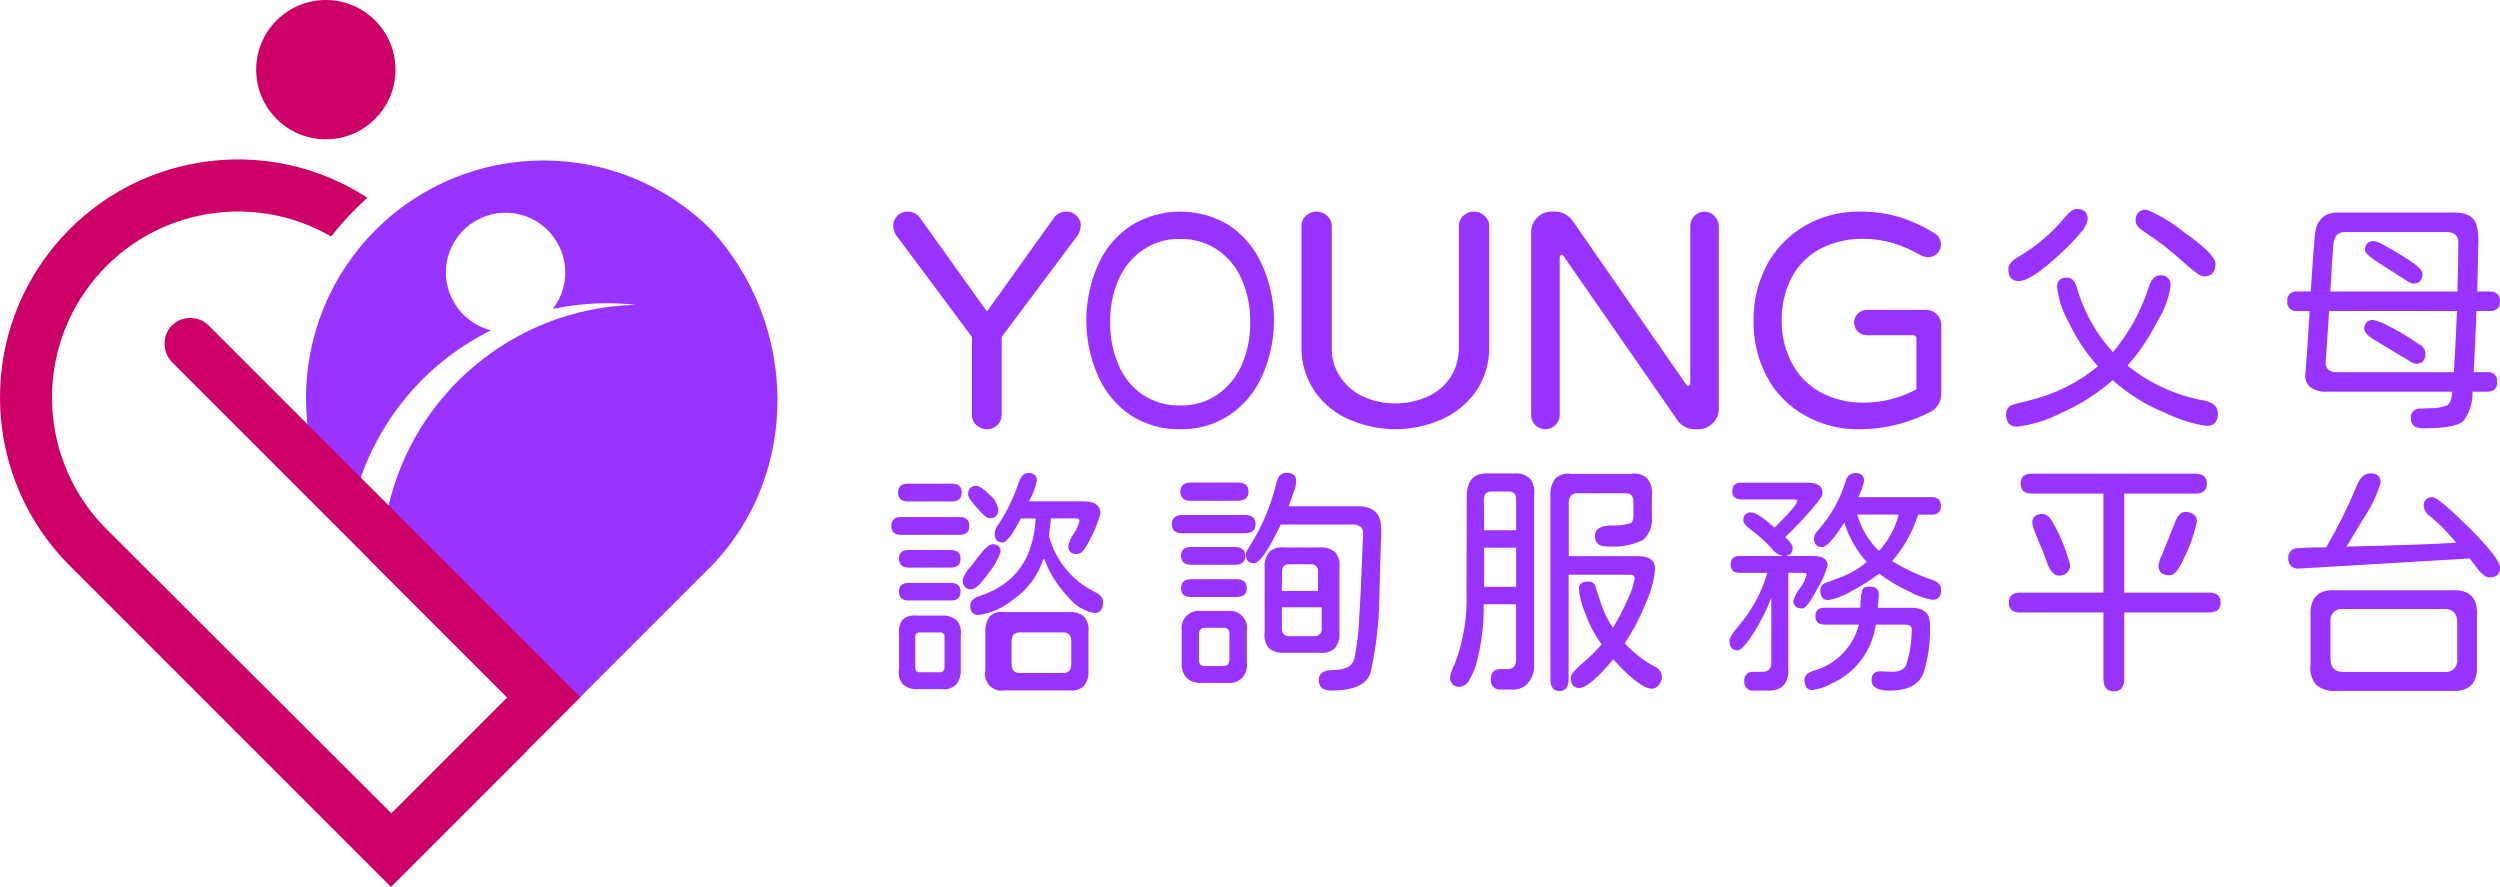
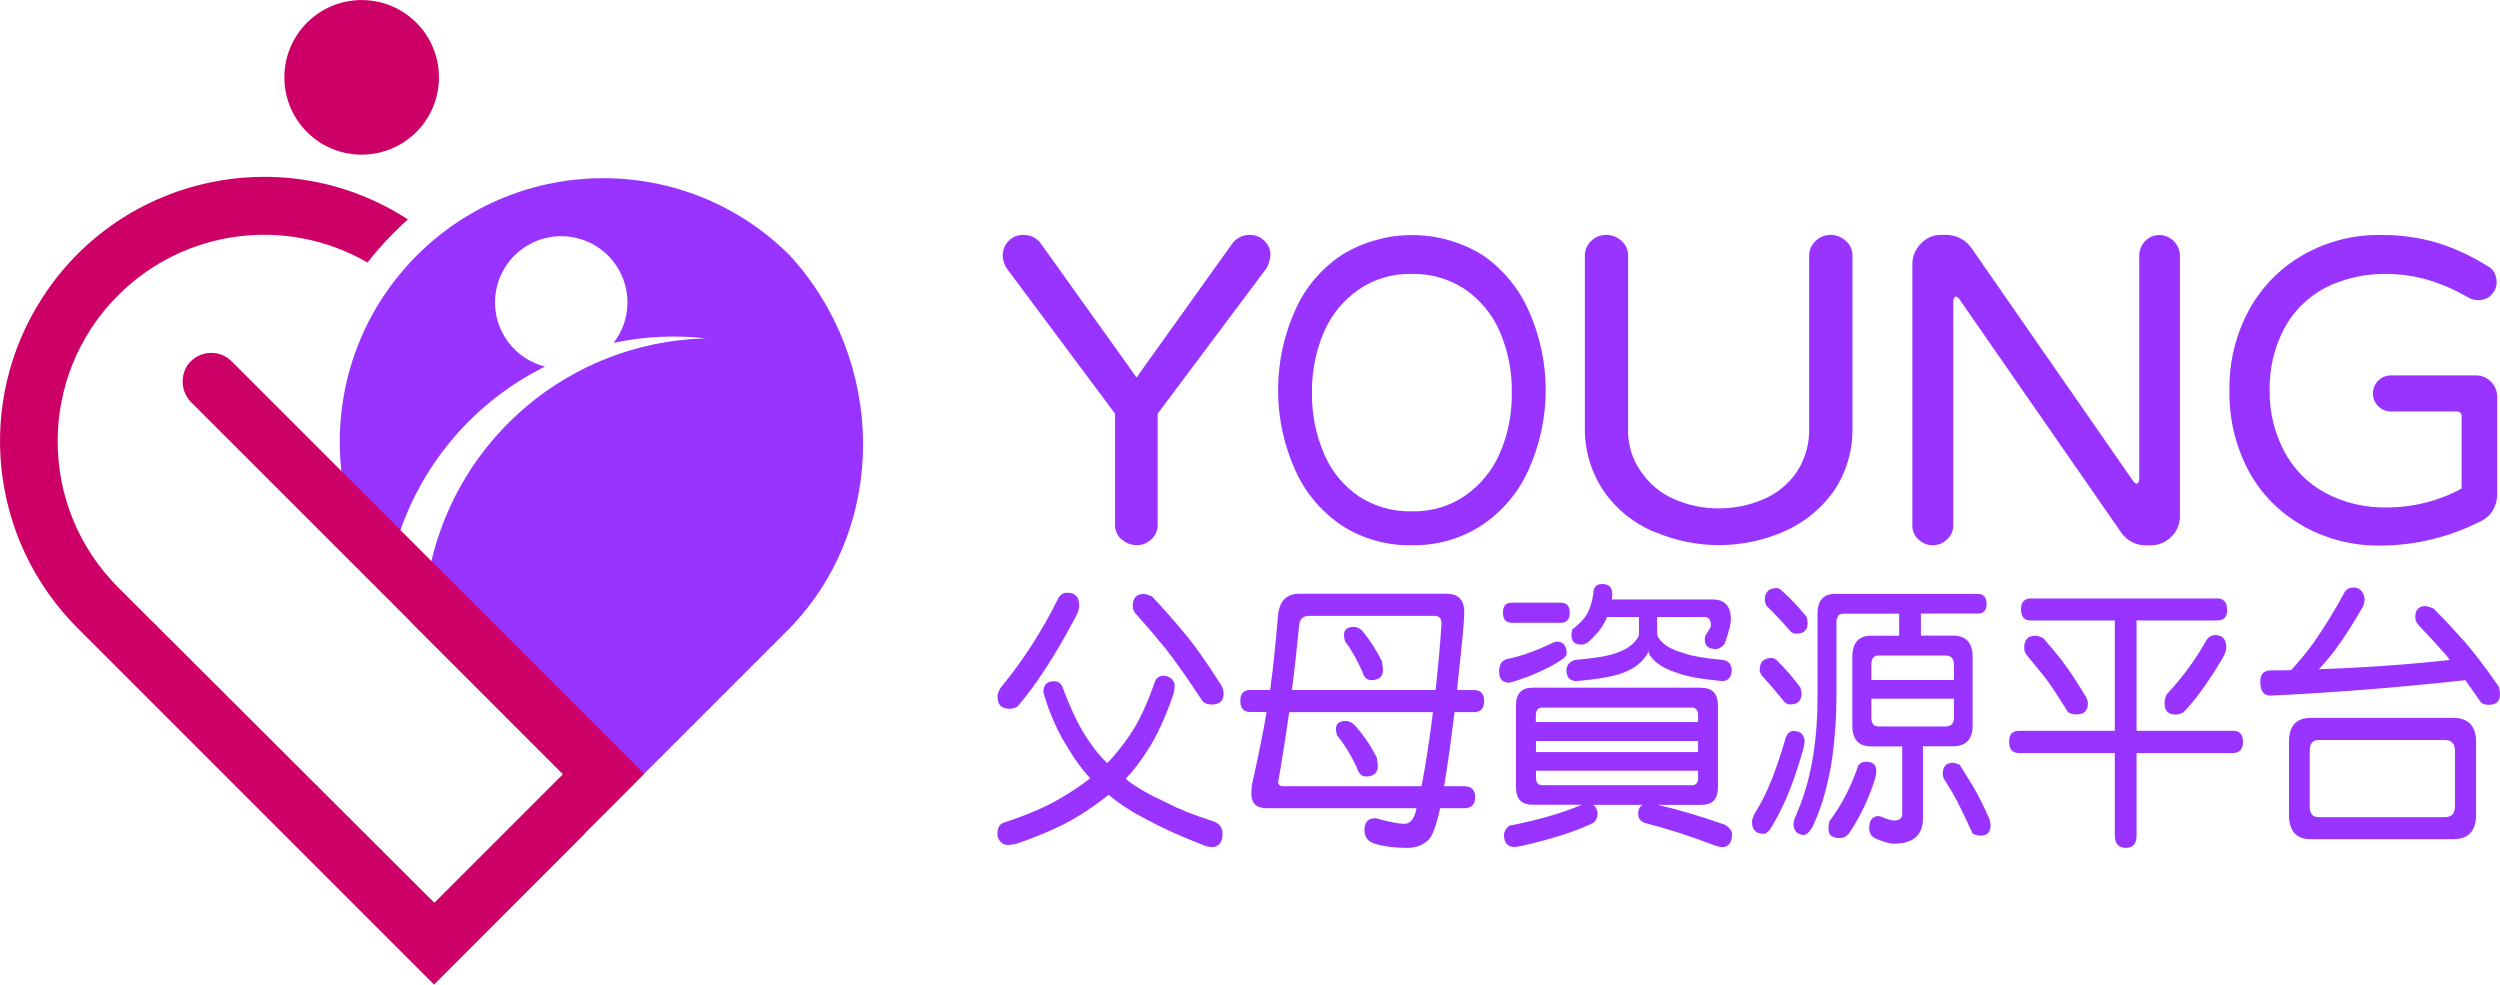
- <svg xmlns="http://www.w3.org/2000/svg" width="216.832" height="76.927" viewBox="0 0 216.832 76.927">
-   <g id="组_243" data-name="组 243" transform="translate(1822 334.001)">
-     <path id="路径_575" data-name="路径 575" d="M77.032,27.988h0A20.6,20.6,0,0,0,47.9,57.122L62.465,71.689,77.032,57.122c7.746-7.99,7.527-20.925,0-29.134m-6.943,6.5A22.6,22.6,0,0,0,48.97,52.128l-2.436-2.436A22.617,22.617,0,0,1,57.91,36.684a5.176,5.176,0,1,1,6.284-3.751,5.113,5.113,0,0,1-.926,1.9,22.6,22.6,0,0,1,7.356-.341,1.944,1.944,0,0,0-.536,0" transform="translate(-1837.326 -342.038)" fill="#93f" />
-     <path id="路径_576" data-name="路径 576" d="M41.09,0A6.041,6.041,0,1,1,35.049,6.04,6.041,6.041,0,0,1,41.09,0" transform="translate(-1834.829 -334)" fill="#c06" />
-     <path id="路径_577" data-name="路径 577" d="M47.139,71.663l3.191-3.215-3.167-3.167L18.1,36.22a2.263,2.263,0,0,0-3.191,0l-.146.146a2.319,2.319,0,0,0,.219,3.094L44,68.472l-2.7,2.7-7.356,7.357L9.236,53.881A16.137,16.137,0,0,1,28.723,28.5a23.945,23.945,0,0,1,1.949-2.217l.268-.268c.292-.292.609-.585.926-.877A20.638,20.638,0,0,0,6.045,57.048L33.912,84.915,45.726,73.1H45.7Z" transform="translate(-1822 -341.988)" fill="#c06" />
-     <path id="路径_578" data-name="路径 578" d="M122.788,70.077q-.846,0-.846-.773t.846-.773h5.075q.846,0,.846.773t-.846.773Zm-.262-3.672q0-.773.866-.773H127.2q.846,0,.846.773t-.846.773h-3.807q-.866,0-.866-.773m5.086,11.08a1.658,1.658,0,0,1,.352,1.331v2.878a1.961,1.961,0,0,1-.4,1.374,1.555,1.555,0,0,1-1.269.387h-2.034a1.791,1.791,0,0,1-1.319-.418,1.642,1.642,0,0,1-.332-1.342V78.816q-.162-1.91,1.652-1.739h2.034a1.823,1.823,0,0,1,1.319.408m.332-5.346q0,.772-.846.773h-3.666q-.826,0-.826-.773,0-.751.826-.752H127.1q.846,0,.846.752m0,2.877q0,.752-.846.751h-3.666q-.826,0-.826-.772,0-.752.826-.752H127.1q.846,0,.846.773m-1.39,3.994a.381.381,0,0,0-.463-.472H124.46a.486.486,0,0,0-.352.1.568.568,0,0,0-.091.376V81.5a.616.616,0,0,0,.091.387.452.452,0,0,0,.352.107h1.632a.489.489,0,0,0,.363-.107.568.568,0,0,0,.1-.387Zm2.337-4.209q-.766,0-.766-.858a2.974,2.974,0,0,1,.685-1.1l.786-1.009q.725-.944,1.128-.945.7,0,.7.666a6.069,6.069,0,0,1-1.088,1.89q-.966,1.353-1.45,1.352m-.222-7.987a.564.564,0,0,1-.06-.236.67.67,0,0,1,.765-.751q.3,0,1.108.794a1.987,1.987,0,0,1,.745,1.224q0,.795-.745.795-.343,0-1.047-.837a5.919,5.919,0,0,1-.766-.988m11.642,9.1q0,.945-.765.945a3.628,3.628,0,0,1-2.2-1.331,9.44,9.44,0,0,1-2.135-3.35h-.08a6.778,6.778,0,0,1-2.6,3.5,6.13,6.13,0,0,1-3,1.353q-.745,0-.745-.816,0-.58.826-.837,4.572-1.482,4.854-6.721h-1.289q-1.068,2.083-1.571,2.083-.706,0-.7-.816a1.44,1.44,0,0,1,.3-.709,15.514,15.514,0,0,0,1.752-3.564,1.94,1.94,0,0,1,.373-.72.655.655,0,0,1,.493-.225q.745,0,.745.666a5.885,5.885,0,0,1-.685,1.8h4.733q1.47,0,1.471,1.052a11.178,11.178,0,0,1-.987,2.405q-.544,1.116-1.048,1.116-.765,0-.765-.709a3.011,3.011,0,0,1,.484-1.073,3.339,3.339,0,0,0,.5-1.1c0-.143-.088-.215-.262-.215H135.78l-.161,1.525a7.534,7.534,0,0,0,3.927,4.831q.765.344.765.9m-1.632,1.277a1.769,1.769,0,0,1,.363,1.342v3.307a1.962,1.962,0,0,1-.393,1.353,1.5,1.5,0,0,1-1.239.386h-5.66a1.435,1.435,0,0,1-1.651-1.739V78.537a2.041,2.041,0,0,1,.392-1.4,1.476,1.476,0,0,1,1.259-.365h5.66a1.693,1.693,0,0,1,1.269.418m-1.128,2.135q0-.788-.681-.788h-3.813q-.682,0-.682.788v1.941q0,.787.682.788h3.813q.682,0,.681-.788Z" transform="translate(-1866.636 -357.686)" fill="#93f" />
-     <path id="路径_579" data-name="路径 579" d="M161.227,69.933q-.9,0-.9-.792t.9-.792h5.42q.94,0,.941.792t-.941.792Zm-.163-3.608q0-.792.92-.792h4.05q.94,0,.941.792t-.941.792h-4.05q-.92,0-.92-.792m5.624,5.569q0,.772-.9.772H162q-.88,0-.88-.793,0-.75.88-.751h3.783q.9,0,.9.772m.143,2.816q0,.751-.9.751H162q-.88,0-.88-.751,0-.792.88-.792h3.927q.9,0,.9.792m0,3.651V81.2a1.5,1.5,0,0,1-1.677,1.711h-2.291a1.694,1.694,0,0,1-1.247-.428,1.676,1.676,0,0,1-.43-1.241V78.361a1.488,1.488,0,0,1,1.677-1.69h2.291a1.488,1.488,0,0,1,1.677,1.69m-1.513.271a.438.438,0,0,0-.491-.5h-1.636a.471.471,0,0,0-.512.5v2.295a.456.456,0,0,0,.512.521h1.636c.3,0,.463-.174.491-.521Zm13.172-9.137q0,.585-.042,1.752-.041.793-.041,1.21-.04,1.919-.081,2.962a32.482,32.482,0,0,1-.757,6.591q-.491,1.565-3.416,1.565-1.084,0-1.084-.9,0-.877,1.207-.877a2.937,2.937,0,0,0,1.257-.229,1.131,1.131,0,0,0,.624-.772,21.091,21.091,0,0,0,.419-3.515q.173-2.639.337-7.311a.684.684,0,0,0-.214-.595,1,1,0,0,0-.665-.2h-6.258q-1.6,3.359-2.332,3.358-.7,0-.7-.772a.617.617,0,0,1,.082-.281c.055-.1.123-.219.2-.344a18.015,18.015,0,0,0,2.393-5.674q.2-.771.859-.772.84,0,.839.751a2.612,2.612,0,0,1-.226.918l-.429,1.231h5.993q2.025,0,2.025,1.9m-4.029,10.43a1.622,1.622,0,0,1-1.289.375h-3.109a1.8,1.8,0,0,1-1.309-.406,1.668,1.668,0,0,1-.368-1.3V72.874a1.85,1.85,0,0,1,.41-1.335,1.59,1.59,0,0,1,1.267-.375h3.109a1.831,1.831,0,0,1,1.329.406,1.671,1.671,0,0,1,.369,1.3V78.59a1.852,1.852,0,0,1-.41,1.335m-4.581-4.985H173V73.271a.566.566,0,0,0-.573-.647h-1.978q-.553,0-.572.647Zm3.456,3.254V76.357h-3.456v1.836a.6.6,0,0,0,.633.668H172.7q.592,0,.634-.668" transform="translate(-1880.686 -357.682)" fill="#93f" />
-     <path id="路径_580" data-name="路径 580" d="M201.922,82.62q0-.886.844-.886h.642a.652.652,0,0,0,.5-.195.867.867,0,0,0,.2-.562V76.112H201.3a18.6,18.6,0,0,1-.663,5.254,5.371,5.371,0,0,1-.663,1.438.948.948,0,0,1-.744.465.756.756,0,0,1-.844-.865,3.575,3.575,0,0,1,.4-1.1,15.861,15.861,0,0,0,1.025-6.227l.02-8.3q0-2.011,1.709-2.011h2.431a1.777,1.777,0,0,1,1.336.432,1.838,1.838,0,0,1,.371,1.384V81.258a2.364,2.364,0,0,1-.6,1.773,1.8,1.8,0,0,1-1.447.476h-.844a.774.774,0,0,1-.864-.887m2.19-15.677a.6.6,0,0,0-.161-.444.6.6,0,0,0-.443-.162h-1.567q-.623,0-.623.735l.02,2.616h2.774Zm0,4.26h-2.774V74.6h2.774Zm2.975,11.4V66.727a2.254,2.254,0,0,1,.422-1.514,1.589,1.589,0,0,1,1.367-.411H214.1a1.6,1.6,0,0,1,1.377.389,1.947,1.947,0,0,1,.412,1.47v1.947a2.272,2.272,0,0,1-.763,1.924,5.952,5.952,0,0,1-3.176.562q-1.006,0-1-.908t1.467-.908a4.626,4.626,0,0,0,1.608-.195q.261-.087.261-.67v-1.19q0-.734-.624-.735h-4.281a.652.652,0,0,0-.5.195.865.865,0,0,0-.2.562v4.693H214.7q1.467,0,1.467,1.125a8.983,8.983,0,0,1-.8,2.941,19.79,19.79,0,0,1-1.83,3.5,10.071,10.071,0,0,0,2.673,2.055.962.962,0,0,1,.543.886,1.019,1.019,0,0,1-.322.735.755.755,0,0,1-.522.26q-1.065,0-3.376-2.552-2.07,2.486-2.934,2.486-.744,0-.744-.93,0-.368,1.106-1.3a13.279,13.279,0,0,0,1.568-1.557,10.321,10.321,0,0,1-1.427-2.7,7.162,7.162,0,0,1-.543-2.1q0-.649.8-.649a.643.643,0,0,1,.583.281l.563,1.729a8.648,8.648,0,0,0,1,2.011,21.36,21.36,0,0,0,1.266-2.422,6.734,6.734,0,0,0,.623-1.859c0-.216-.128-.325-.382-.325h-5.346V82.6q0,1.037-.8,1.038-.784,0-.784-1.038" transform="translate(-1894.616 -357.705)" fill="#93f" />
-     <path id="路径_581" data-name="路径 581" d="M237.891,82.766a.724.724,0,0,1,.824-.814h.8q.682,0,.723-.752V75.522a16.323,16.323,0,0,1-1.567,3.11q-.943,1.462-1.345,1.461-.723,0-.722-.856,0-.313.823-1.294a12.442,12.442,0,0,0,2.469-4.572H237.49q-.783,0-.783-.73t.783-.73h6.384q1.245,0,1.244.814a7.666,7.666,0,0,1-.9,2.046q-.9,1.691-1.285,1.691-.784,0-.783-.689a3.711,3.711,0,0,1,.583-1.085,2.947,2.947,0,0,0,.562-1.148c0-.111-.067-.167-.2-.167h-1.385v8.142q.16,2.192-1.968,2.066h-1.023a.724.724,0,0,1-.824-.814m2.449-11.44A14.031,14.031,0,0,0,239.3,70.3q-.542-.458-.884-.71-.6-.438-.6-.772a.606.606,0,0,1,.682-.688q.522,0,2.027,1.315,1.968-1.941,1.968-2.338,0-.1-.321-.1h-4.518q-.8,0-.8-.73t.8-.73h5.7q1.327,0,1.326.9a.654.654,0,0,1-.111.345c-.073.119-.191.281-.351.491a32.008,32.008,0,0,1-2.771,2.985q.642.6.643.939,0,.71-.783.71a1.523,1.523,0,0,1-.964-.585M248.933,82.7q0-.793.743-.793l.964.042q1,.02,1.285-.564a8.933,8.933,0,0,0,.462-2.443l.041-.585q.04-.5-.562-.5h-2.57a6.531,6.531,0,0,1-3.794,5.094,4.633,4.633,0,0,1-1.686.584q-.7,0-.7-.918,0-.5.763-.751a5.577,5.577,0,0,0,3.955-4.009h-2.972q-.8,0-.8-.73t.8-.731h3.092l.019-.313a4.067,4.067,0,0,1,.182-1.294c.081-.153.287-.229.622-.229q.783,0,.783.688l-.081,1.085V76.4h2.911q1.606,0,1.606,1.419a12.727,12.727,0,0,1-.541,4.2q-.583,1.565-2.931,1.565-1.587,0-1.587-.877M244.5,74.916a.64.64,0,0,1,.261-.585q.141-.083,1.285-.5a7.91,7.91,0,0,0,2.47-1.4,9.2,9.2,0,0,1-1.948-3.424q-1.346,2.13-1.927,2.129-.7,0-.7-.772a1.059,1.059,0,0,1,.361-.689A11.721,11.721,0,0,0,246.7,65.4a.839.839,0,0,1,.823-.688q.764,0,.763.688a5.789,5.789,0,0,1-.5,1.4h6.344q.823,0,.823.772,0,.752-.823.752h-1.164a11.156,11.156,0,0,1-2.249,4.029A17.316,17.316,0,0,0,254.254,74q.722.25.723.835,0,.876-.783.876a6.606,6.606,0,0,1-2.049-.751,13.243,13.243,0,0,1-2.549-1.524,17.98,17.98,0,0,1-2.529,1.587,5.227,5.227,0,0,1-1.887.709q-.684,0-.683-.814m6.786-6.6h-3.594a7.082,7.082,0,0,0,1.887,3.152,7.335,7.335,0,0,0,1.707-3.152" transform="translate(-1908.607 -357.686)" fill="#93f" />
-     <path id="路径_582" data-name="路径 582" d="M293.2,75.978q0,.863-1.007.863h-7.356v5.732a1.325,1.325,0,0,1-.216.841.836.836,0,0,1-.688.266q-.9,0-.9-1.107V76.842h-7.213a1.1,1.1,0,0,1-.749-.21.828.828,0,0,1-.237-.653q0-.862.986-.863h7.213V66.528H276.8q-.945,0-.945-.863t.945-.863H291q1.008,0,1.007.863T291,66.528h-6.164v8.587h7.356q1.008,0,1.007.863M278.137,72.5q-.329-.93-.884-2.235a7.674,7.674,0,0,1-.288-.741,1.8,1.8,0,0,1-.1-.52.635.635,0,0,1,.235-.509.879.879,0,0,1,.585-.2.838.838,0,0,1,.576.221,2.322,2.322,0,0,1,.472.664,15.117,15.117,0,0,1,1.418,3.563.814.814,0,0,1-.3.664,1.032,1.032,0,0,1-.668.243q-.636,0-1.047-1.151m12.739-4.161a.736.736,0,0,1,.267.6,12.755,12.755,0,0,1-1.172,3.3q-.615,1.372-1.172,1.372a1.152,1.152,0,0,1-.749-.2.793.793,0,0,1-.236-.642,2.39,2.39,0,0,1,.307-.929l1.213-3.032q.308-.686.8-.686a1.128,1.128,0,0,1,.741.221" transform="translate(-1922.598 -357.72)" fill="#93f" />
-     <path id="路径_583" data-name="路径 583" d="M329.177,72.653l-.387-.513-14.8.877a.89.89,0,0,1-.7-.214.961.961,0,0,1-.234-.706.788.788,0,0,1,.652-.835l1.081-.064,1.55-.022a43.261,43.261,0,0,0,2.65-5.327,2.23,2.23,0,0,1,.52-.824.988.988,0,0,1,.683-.268q.877,0,.877.813a11.622,11.622,0,0,1-1.57,3.231l-1.386,2.311q7.094-.171,9.113-.321l.387-.022a16.56,16.56,0,0,0-2.161-2.225,1.261,1.261,0,0,1-.653-.941.808.808,0,0,1,.184-.578.786.786,0,0,1,.592-.193q.509,0,3.2,2.675,2.65,2.653,2.651,3.423,0,.856-.918.856-.53,0-1.325-1.134m-13.732,10.42a2.218,2.218,0,0,1-.458-1.755V77.189q-.144-2.439,2.2-2.289H327.2q2.385-.149,2.221,2.289v4.129q.144,2.439-2.221,2.311H317.189a2.348,2.348,0,0,1-1.743-.557m12.264-2.2V77.7q0-1.176-1.081-1.177h-8.808a.988.988,0,0,0-1.1,1.134v3.167q0,1.154,1.061,1.155h8.808a.987.987,0,0,0,1.121-1.113" transform="translate(-1936.588 -357.704)" fill="#93f" />
-     <path id="路径_584" data-name="路径 584" d="M274.447,46.418a.919.919,0,0,1,.323-.73,4.486,4.486,0,0,1,1.13-.344l.565-.15a14.753,14.753,0,0,0,5.955-2.964,15.267,15.267,0,0,1-2.5-3.737,8.247,8.247,0,0,1-1.049-3.136q0-.816.888-.816.566,0,.828.859a14.007,14.007,0,0,0,3.129,5.605,16.584,16.584,0,0,0,3.129-5.692q.323-.966.949-.966a.809.809,0,0,1,.928.9,8.058,8.058,0,0,1-1.15,3.092,18.372,18.372,0,0,1-2.585,3.844,14.8,14.8,0,0,0,6.662,3.028q1.172.237,1.172,1.1,0,1.095-.969,1.1a12.37,12.37,0,0,1-3.553-1.117,15.546,15.546,0,0,1-4.6-2.857,17.146,17.146,0,0,1-4.5,2.857A11.068,11.068,0,0,1,275.4,47.47q-.949,0-.949-1.052m.2-12.629q0-.558.908-1.074a15.037,15.037,0,0,0,4.036-3.458q.566-.666.97-.666.968,0,.969.881a2.221,2.221,0,0,1-.6,1.16,18.486,18.486,0,0,1-1.847,1.911q-2.483,2.3-3.532,2.3-.909,0-.908-1.052m15.523-.3q-1.232-1.1-1.978-1.676-.808-.622-1.716-1.224-.787-.494-.787-.967a.855.855,0,0,1,.969-.966,12.958,12.958,0,0,1,3.209,1.933q2.745,1.932,2.746,2.749,0,1.1-1.009,1.1-.363,0-1.433-.945" transform="translate(-1922.458 -344.466)" fill="#93f" />
-     <path id="路径_585" data-name="路径 585" d="M329.334,37.614q-.1,2.685-.242,5.3h1.171a.763.763,0,0,1,.868.859q0,.838-.868.837h-1.272a4,4,0,0,1-.787,2.535q-.668.645-3.493.645-1.07,0-1.07-.86a.77.77,0,0,1,.828-.859l.807-.022a3.838,3.838,0,0,0,1.514-.257q.383-.236.444-1.182h-10.9A2.138,2.138,0,0,1,314.9,44.2a1.351,1.351,0,0,1-.4-1.235q.1-.988.364-5.348H313.79a.763.763,0,0,1-.867-.859.754.754,0,0,1,.867-.837h1.172l.08-1.267q.162-2.384.263-3.544.182-2.041,2.019-2.04h10.012a2.857,2.857,0,0,1,1.343.257,1.372,1.372,0,0,1,.656.816,4.992,4.992,0,0,1,.162,1.568l-.1,4.21h1.07q.908,0,.908.859,0,.838-.908.837Zm-1.7,0H316.556l-.3,4.424a.794.794,0,0,0,.222.656,1,1,0,0,0,.706.225h10.194q.2-3.5.262-5.3m-10.921-2.727-.06,1.031h11.021q.081-2.791.08-4.21,0-.944-.988-.945h-8.862a.885.885,0,0,0-.706.279,1.41,1.41,0,0,0-.282.837q-.122,1.268-.2,3.007m2.887,4.3a.7.7,0,0,1,.787-.795,4.534,4.534,0,0,1,1.241.483,18.82,18.82,0,0,1,2.109,1.213l.586.387a1.011,1.011,0,0,1,.585.816q0,.9-.848.9a1.782,1.782,0,0,1-.666-.322l-1.09-.644q-1.535-.923-1.938-1.181-.768-.494-.767-.859m5.047-4.833q0,.881-.828.881a1.589,1.589,0,0,1-.626-.3l-2.443-1.568q-1.09-.709-1.09-1.031a.8.8,0,0,1,.2-.6.845.845,0,0,1,.605-.193,3.241,3.241,0,0,1,.889.387q.726.387,1.655.966,1.635,1.01,1.635,1.461" transform="translate(-1936.542 -344.64)" fill="#93f" />
-     <path id="路径_586" data-name="路径 586" d="M129.414,47.466a1.135,1.135,0,0,1-.387-.865v-6.78l-6.616-8.88a1.653,1.653,0,0,1-.221-.744,1.222,1.222,0,0,1,.359-.878,1.184,1.184,0,0,1,.886-.372,1.3,1.3,0,0,1,1.135.612l5.758,8.056,5.758-8.056a1.3,1.3,0,0,1,1.135-.612,1.221,1.221,0,0,1,.872.359,1.127,1.127,0,0,1,.373.838,2,2,0,0,1-.221.8l-6.644,8.88V46.6a1.156,1.156,0,0,1-.374.865,1.253,1.253,0,0,1-.9.359,1.3,1.3,0,0,1-.914-.359" transform="translate(-1866.726 -344.596)" fill="#93f" />
-     <path id="路径_587" data-name="路径 587" d="M152.479,46.62a8.031,8.031,0,0,1-2.81-3.344,11.921,11.921,0,0,1-.011-9.766,7.819,7.819,0,0,1,2.845-3.356,8.149,8.149,0,0,1,8.532,0,8.024,8.024,0,0,1,2.809,3.356,11.829,11.829,0,0,1,.011,9.727A7.975,7.975,0,0,1,161,46.62a7.551,7.551,0,0,1-4.242,1.206,7.65,7.65,0,0,1-4.277-1.206m7.513-1.809a6.018,6.018,0,0,0,2.1-2.553,8.911,8.911,0,0,0,.739-3.718,9.054,9.054,0,0,0-.727-3.7,5.991,5.991,0,0,0-2.134-2.593,5.635,5.635,0,0,0-3.212-.926,5.433,5.433,0,0,0-3.236.952,6.02,6.02,0,0,0-2.1,2.554,8.914,8.914,0,0,0-.738,3.718,9.056,9.056,0,0,0,.727,3.7,5.906,5.906,0,0,0,2.122,2.606,5.676,5.676,0,0,0,3.224.913,5.426,5.426,0,0,0,3.236-.952" transform="translate(-1876.4 -344.596)" fill="#93f" />
-     <path id="路径_588" data-name="路径 588" d="M182.315,47.033a6.99,6.99,0,0,1-3.108-2.482,6.7,6.7,0,0,1-1.159-3.934V30.188a1.173,1.173,0,0,1,.382-.871,1.271,1.271,0,0,1,.918-.37,1.323,1.323,0,0,1,.933.37,1.154,1.154,0,0,1,.4.871V40.7a4.318,4.318,0,0,0,.791,2.666,4.666,4.666,0,0,0,1.992,1.65,6.541,6.541,0,0,0,2.727.567,6.711,6.711,0,0,0,2.713-.554,4.587,4.587,0,0,0,2.063-1.7A4.686,4.686,0,0,0,191.7,40.7V30.188a1.171,1.171,0,0,1,.382-.871,1.27,1.27,0,0,1,.918-.37,1.32,1.32,0,0,1,.933.37,1.153,1.153,0,0,1,.4.871V40.617a6.682,6.682,0,0,1-1.187,3.986,7.326,7.326,0,0,1-3.009,2.4,9.88,9.88,0,0,1-7.814.026" transform="translate(-1887.172 -344.596)" fill="#93f" />
-     <path id="路径_589" data-name="路径 589" d="M209.837,47.466a1.177,1.177,0,0,1-.359-.865V30.728a1.731,1.731,0,0,1,.519-1.25,1.675,1.675,0,0,1,1.239-.532h.346a1.875,1.875,0,0,1,1.492.8l9.83,14.171q.133.16.213.16.053,0,.107-.08a.328.328,0,0,0,.054-.186V30.2a1.223,1.223,0,0,1,.36-.878,1.16,1.16,0,0,1,.865-.372,1.272,1.272,0,0,1,1.252,1.25V46.07a1.668,1.668,0,0,1-.533,1.236,1.739,1.739,0,0,1-1.253.519h-.32a1.747,1.747,0,0,1-.813-.2,1.8,1.8,0,0,1-.626-.518l-9.883-14.251c-.089-.107-.16-.16-.213-.16q-.054,0-.106.08a.323.323,0,0,0-.053.186V46.6a1.155,1.155,0,0,1-.373.865,1.229,1.229,0,0,1-.879.359,1.182,1.182,0,0,1-.865-.359" transform="translate(-1898.677 -344.596)" fill="#93f" />
-     <path id="路径_590" data-name="路径 590" d="M244.343,46.62a8.325,8.325,0,0,1-3.281-3.343,10.054,10.054,0,0,1-1.156-4.864,9.892,9.892,0,0,1,1.208-4.929,8.633,8.633,0,0,1,3.308-3.343,9.242,9.242,0,0,1,4.648-1.193,11.813,11.813,0,0,1,3.478.472,13.12,13.12,0,0,1,3.06,1.416.865.865,0,0,1,.394.38,1.17,1.17,0,0,1,.157.59,1.1,1.1,0,0,1-1.129,1.1,1.46,1.46,0,0,1-.552-.131,11.52,11.52,0,0,0-2.493-1.1,9.283,9.283,0,0,0-2.652-.367,7.946,7.946,0,0,0-3.6.839,5.989,5.989,0,0,0-2.507,2.491,7.811,7.811,0,0,0-.879,3.775,7.625,7.625,0,0,0,.867,3.645,6.108,6.108,0,0,0,2.493,2.556,7.6,7.6,0,0,0,3.755.9,9.524,9.524,0,0,0,4.568-1.154V39.986a.278.278,0,0,0-.315-.314h-3.99a1.1,1.1,0,0,1,0-2.2H254.9a1.3,1.3,0,0,1,1.288,1.285v5.952a1.864,1.864,0,0,1-.262.983,1.733,1.733,0,0,1-.762.668,13.529,13.529,0,0,1-6.012,1.469,9.38,9.38,0,0,1-4.8-1.206" transform="translate(-1909.815 -344.596)" fill="#93f" />
-   </g>
+ <svg xmlns="http://www.w3.org/2000/svg" id="a" data-name="Layer 1" width="68.91mm" height="27.14mm" viewBox="0 0 195.35 76.93">
+   <defs>
+     <style>
+       .j {
+         fill: #93f;
+       }
+ 
+       .j, .k {
+         stroke-width: 0px;
+       }
+ 
+       .k {
+         fill: #c06;
+       }
+     </style>
+   </defs>
+   <path id="b" data-name=" 路径 575" class="j" d="m61.71,19.95h0c-8.05-8.04-21.09-8.04-29.13,0-8.04,8.04-8.04,21.09,0,29.13l14.56,14.57,14.57-14.57c7.75-7.99,7.53-20.92,0-29.13m-6.94,6.5c-10.22.42-18.88,7.66-21.12,17.64l-2.44-2.44c1.92-5.67,6.01-10.35,11.38-13.01-2.77-.7-4.45-3.51-3.75-6.28s3.51-4.45,6.28-3.75,4.45,3.51,3.75,6.28h0c-.17.69-.49,1.34-.93,1.9,2.42-.52,4.9-.63,7.36-.34-.18-.02-.36-.02-.54,0" />
+   <path id="c" data-name=" 路径 576" class="k" d="m28.26,0c3.34,0,6.04,2.7,6.04,6.04s-2.7,6.04-6.04,6.04-6.04-2.7-6.04-6.04h0c0-3.34,2.71-6.04,6.04-6.04" />
+   <path id="d" data-name=" 路径 577" class="k" d="m47.14,63.67l3.19-3.21-3.17-3.17-29.06-29.06c-.88-.88-2.31-.88-3.19,0l-.15.15c-.73.94-.63,2.27.22,3.09l29.02,29.01-2.7,2.7-7.36,7.36-24.71-24.65c-6.3-6.3-6.3-16.52,0-22.82,5.17-5.17,13.16-6.22,19.49-2.56.6-.78,1.25-1.52,1.95-2.22l.27-.27c.29-.29.61-.58.93-.88-9.56-6.2-22.34-3.48-28.54,6.09C-1.98,31.41-.84,42.17,6.05,49.06l27.87,27.87,11.81-11.82h-.03s1.44-1.44,1.44-1.44Z" />
+   <path id="e" data-name=" 路径 586" class="j" d="m87.63,42.14c-.32-.28-.5-.69-.5-1.11v-8.71l-8.5-11.4c-.17-.29-.27-.62-.28-.96,0-.42.16-.83.46-1.13.29-.31.71-.49,1.14-.48.59-.01,1.15.28,1.46.79l7.4,10.35,7.4-10.35c.31-.5.87-.8,1.46-.79.42,0,.82.16,1.12.46.31.27.48.67.48,1.08-.02.36-.12.71-.28,1.03l-8.53,11.4v8.7c0,.42-.17.83-.48,1.11-.31.3-.72.47-1.16.46-.44,0-.86-.16-1.17-.46" />
+   <path id="f" data-name=" 路径 587" class="j" d="m104.83,41.05c-1.58-1.07-2.83-2.56-3.61-4.29-1.8-3.99-1.8-8.55-.01-12.54.78-1.76,2.05-3.25,3.65-4.31,3.36-2.06,7.6-2.06,10.96,0,1.58,1.07,2.83,2.57,3.61,4.31,1.8,3.97,1.8,8.52.01,12.49-.79,1.77-2.06,3.27-3.67,4.34-1.62,1.05-3.52,1.59-5.45,1.55-1.94.04-3.86-.5-5.49-1.55m9.65-2.32c1.19-.82,2.12-1.96,2.7-3.28.66-1.51.98-3.13.95-4.78.03-1.63-.29-3.25-.93-4.75-.58-1.35-1.53-2.5-2.74-3.33-1.22-.8-2.66-1.22-4.13-1.19-1.48-.04-2.94.38-4.16,1.22-1.19.82-2.12,1.96-2.7,3.28-.65,1.51-.98,3.13-.95,4.78-.03,1.63.29,3.25.93,4.75.57,1.36,1.51,2.52,2.73,3.35,1.23.8,2.67,1.21,4.14,1.17,1.48.04,2.94-.38,4.16-1.22" />
+   <path id="g" data-name=" 路径 588" class="j" d="m129.32,41.58c-1.61-.65-3-1.76-3.99-3.19-1.01-1.49-1.53-3.25-1.49-5.05v-13.39c0-.43.18-.83.49-1.12.31-.31.74-.48,1.18-.48s.88.17,1.2.48c.33.28.51.69.51,1.12v13.5c-.05,1.22.31,2.43,1.02,3.42.64.93,1.52,1.67,2.56,2.12,1.1.49,2.3.74,3.5.73,1.2,0,2.39-.23,3.48-.71,1.08-.45,2-1.21,2.65-2.18.64-1.01.97-2.18.94-3.38v-13.5c0-.43.18-.83.49-1.12.31-.31.74-.48,1.18-.48s.88.17,1.2.48c.33.28.51.69.51,1.12v13.39c.05,1.83-.48,3.62-1.52,5.12-.99,1.35-2.32,2.42-3.86,3.08-3.2,1.39-6.83,1.4-10.04.03" />
+   <path id="h" data-name=" 路径 589" class="j" d="m149.89,42.14c-.3-.29-.47-.69-.46-1.11v-20.39c0-.6.24-1.18.67-1.61.41-.44.99-.69,1.59-.68h.44c.77.02,1.48.4,1.92,1.03l12.63,18.2c.11.14.21.21.27.21.05,0,.09-.03.14-.1s.07-.15.07-.24v-17.48c0-.42.16-.83.46-1.13.29-.31.69-.48,1.11-.48.88.01,1.59.72,1.61,1.61v20.38c0,.6-.24,1.18-.68,1.59-.42.43-1,.67-1.61.67h-.41c-.36,0-.72-.09-1.04-.26-.32-.16-.59-.39-.8-.67l-12.69-18.3c-.11-.14-.21-.21-.27-.21-.05,0-.09.03-.14.1s-.07.15-.07.24v17.52c0,.42-.17.83-.48,1.11-.3.3-.71.46-1.13.46s-.82-.16-1.11-.46" />
+   <path id="i" data-name=" 路径 590" class="j" d="m179.9,41.05c-1.79-1-3.25-2.49-4.21-4.29-1.01-1.92-1.52-4.07-1.48-6.25-.04-2.21.49-4.39,1.55-6.33.99-1.8,2.46-3.28,4.25-4.29,1.82-1.03,3.88-1.56,5.97-1.53,1.51-.02,3.02.18,4.47.61,1.38.43,2.7,1.05,3.93,1.82.22.1.39.27.51.49.13.23.2.49.2.76,0,.78-.63,1.41-1.41,1.41h-.04c-.25,0-.49-.07-.71-.17-1.01-.6-2.08-1.07-3.2-1.41-1.11-.32-2.25-.48-3.41-.47-1.6,0-3.19.36-4.62,1.08-1.37.72-2.49,1.83-3.22,3.2-.78,1.5-1.17,3.16-1.13,4.85-.02,1.63.36,3.24,1.11,4.68.72,1.39,1.83,2.53,3.2,3.28,1.48.79,3.14,1.19,4.82,1.16,2.05,0,4.07-.5,5.87-1.48v-5.62c.03-.2-.11-.38-.3-.4h-5.22c-.78,0-1.41-.63-1.41-1.41s.63-1.41,1.41-1.41h6.65c.91,0,1.64.74,1.65,1.65v7.64c0,.44-.11.88-.34,1.26-.23.38-.57.68-.98.86-2.39,1.22-5.04,1.86-7.72,1.89-2.16.04-4.29-.49-6.16-1.55" />
+   <path class="j" d="m84.33,47.26c0,.35-.14.73-.38,1.13-1.55,2.9-3.02,5.17-4.44,6.81-.22.13-.42.18-.62.18-.64,0-.94-.31-.94-.95,0-.22.08-.44.24-.69,1.75-2.12,3.26-4.47,4.5-6.99.16-.29.4-.44.7-.44.62,0,.93.33.93.95h.01Zm7.2,5.75c.16.18.26.35.26.55s-.04.4-.08.62c-.62,1.83-1.31,3.34-2.07,4.49-.54.84-1.09,1.57-1.69,2.19.83.66,1.93,1.28,3.26,1.88.92.49,2.13.97,3.68,1.46.42.18.64.49.64.95,0,.69-.3,1.04-.86,1.04-.12,0-.28-.04-.52-.11-1.89-.73-3.4-1.42-4.52-2.03-1.17-.6-2.17-1.24-3-1.95-.78.62-1.61,1.22-2.51,1.75-1.21.73-2.79,1.42-4.7,2.08-.24.04-.48.09-.7.09s-.4-.09-.56-.27-.22-.38-.22-.6c0-.44.14-.73.46-.86,1.83-.6,3.34-1.24,4.52-1.95.84-.49,1.59-1,2.27-1.53-.6-.64-1.15-1.39-1.67-2.25-.88-1.37-1.53-2.85-1.99-4.47,0-.58.28-.86.83-.86.36,0,.6.2.72.6.64,1.7,1.31,3.1,2.07,4.16.4.6.86,1.15,1.37,1.64.6-.62,1.17-1.33,1.71-2.12.74-1.06,1.39-2.45,1.99-4.18.12-.35.34-.53.7-.53.22,0,.42.09.6.22h0Zm-1.53-6.43c.88.93,1.67,1.83,2.39,2.7.84.97,1.85,2.39,3.06,4.29.1.2.16.4.16.62,0,.58-.32.86-.94.86-.28,0-.52-.09-.7-.26-1.15-1.75-2.11-3.12-2.91-4.13-.68-.84-1.41-1.7-2.23-2.61-.22-.22-.32-.44-.32-.69,0-.62.28-.95.86-.95.16,0,.36.07.62.18h.01Z" />
+   <path class="j" d="m113.09,46.4c.88,0,1.33.49,1.33,1.46,0,.58-.16,2.25-.46,5.02-.04.35-.08.71-.1,1.04h1.33c.52,0,.78.29.78.86s-.26.86-.78.86h-1.53c-.24,1.95-.5,3.82-.78,5.59-.02.09-.04.15-.04.2h1.57c.56,0,.86.29.86.86s-.3.86-.86.86h-1.87c-.28,1.24-.56,2.03-.84,2.39-.42.46-1,.71-1.73.71-.96,0-1.81-.11-2.57-.33-.52-.18-.78-.51-.78-1.04,0-.64.28-.95.86-.95,1.07.29,1.83.44,2.25.44.48,0,.8-.4.96-1.22h-11.68c-.84,0-1.23-.38-1.23-1.13,0-.35.04-.73.14-1.11.48-2.17.82-3.91,1.05-5.28h-1.27c-.52,0-.78-.29-.78-.86s.26-.86.78-.86h1.55c.22-1.59.42-3.54.62-5.88.12-1.08.68-1.64,1.63-1.64h11.59Zm-1.17,9.66c0-.13.02-.29.06-.42h-11.24c-.26,1.81-.54,3.63-.86,5.44,0,.24.12.35.4.35h10.8c.3-1.55.58-3.34.84-5.37Zm.26-2.14c.2-1.86.36-3.58.46-5.2,0-.4-.18-.6-.54-.6h-9.81c-.48,0-.74.26-.78.77-.16,1.66-.34,3.34-.56,5.02h11.23Zm-6.31,2.76c.68.75,1.23,1.57,1.71,2.5.04.27.08.49.08.69,0,.53-.32.8-.94.8-.32,0-.54-.22-.7-.71-.5-1.04-1.01-1.88-1.55-2.5-.06-.22-.08-.38-.08-.51,0-.4.26-.62.78-.62.24,0,.48.13.7.35Zm.62-7.34c.58.71,1.07,1.48,1.49,2.32.04.27.08.49.08.71,0,.53-.32.77-.93.77-.32,0-.56-.22-.7-.71-.44-.97-.88-1.75-1.33-2.32-.06-.22-.08-.38-.08-.51,0-.4.26-.62.78-.62.24,0,.48.13.7.35h0Z" />
+   <path class="j" d="m122.42,51.07c0,.13-.1.24-.26.38-.4.29-.92.6-1.59.91-.84.4-1.63.69-2.35.91-.12.04-.22.07-.3.07-.52,0-.78-.29-.78-.88,0-.49.18-.8.54-.95.72-.15,1.29-.31,1.75-.49.44-.13,1.07-.4,1.91-.8l.3-.09c.52,0,.78.33.78.95h0Zm.24-3.21c0,.53-.24.8-.7.8h-3.82c-.48,0-.7-.27-.7-.8s.22-.77.7-.77h3.82c.46,0,.7.26.7.77Zm10.27,5.88c.88,0,1.31.46,1.31,1.39v6.39c0,.93-.44,1.37-1.31,1.37h-3.42s.08.02.12.02c1.53.35,3.24.86,5.15,1.53.36.22.56.46.56.71,0,.69-.26,1.04-.78,1.04-.12,0-.3-.04-.56-.13-1.85-.71-3.68-1.3-5.51-1.77-.32-.13-.48-.35-.48-.71s.12-.58.36-.69h-3.9c.24.13.36.38.36.77,0,.2-.1.4-.3.62-1.33.66-3.2,1.26-5.61,1.81-.28.04-.46.09-.54.09-.58,0-.86-.33-.86-.95,0-.22.12-.46.4-.71,2.23-.44,4.12-.97,5.67-1.64h-3.82c-.88,0-1.31-.44-1.31-1.37v-6.39c0-.93.44-1.39,1.31-1.39h13.16Zm-.24,2.68v-.51c0-.4-.16-.62-.48-.62h-11.72c-.32,0-.48.22-.48.62v.51h12.68Zm0,2.34v-.86h-12.67v.86h12.67Zm0,1.97v-.51h-12.67v.51c0,.42.16.62.48.62h11.72c.32,0,.48-.2.48-.62h0Zm-6.69-14.33c-.02.18-.04.31-.06.44h7.9c.94,0,1.41.53,1.41,1.55,0,.18-.04.38-.08.6-.1.4-.24.84-.4,1.3-.22.29-.46.42-.7.42-.58,0-.86-.24-.86-.77,0-.09.02-.2.08-.33.14-.2.26-.38.34-.55.04-.04.06-.11.06-.16,0-.44-.16-.69-.48-.69h-3.72v1.3c0,.22.16.46.48.75.36.31.89.58,1.59.77.6.22,1.61.4,3.04.53.48.07.72.35.72.86-.04.51-.28.77-.72.8-1.63-.16-2.79-.35-3.46-.62-.8-.24-1.39-.55-1.81-.93-.36-.33-.54-.62-.54-.88,0,.27-.18.55-.52.88-.36.38-.86.69-1.53.93-.68.26-1.85.46-3.56.62-.5-.02-.76-.29-.78-.8,0-.44.22-.73.7-.86,1.51-.13,2.59-.31,3.18-.53.58-.2,1.04-.46,1.35-.77.28-.29.44-.53.44-.75v-1.3h-2.51c-.02.07-.04.11-.04.13-.26.6-.68,1.15-1.25,1.68-.24.24-.48.35-.7.35-.52,0-.78-.24-.78-.77,0-.09.02-.24.08-.44.56-.4.96-.84,1.19-1.28.2-.4.36-.88.44-1.48,0-.51.22-.77.7-.77.52,0,.78.27.78.77h.02Z" />
+   <path class="j" d="m141.01,57.96c0,.15-.06.4-.14.71-.48,1.66-.96,3.01-1.43,4.02-.46,1-.86,1.7-1.17,2.17-.16.18-.32.29-.44.29-.64,0-.93-.33-.93-.95,0-.09.04-.24.16-.55.46-.73.83-1.44,1.11-2.1.44-.97.89-2.28,1.37-3.91.12-.35.34-.53.62-.53.56.02.84.31.86.86h-.01Zm-2.11-6.3c.64.62,1.23,1.3,1.79,2.08.04.18.08.31.08.44,0,.58-.3.86-.86.86-.16,0-.32-.04-.46-.18-.58-.71-1.17-1.42-1.79-2.08-.12-.2-.16-.33-.16-.42,0-.62.3-.95.94-.95.16,0,.3.09.46.24h0Zm.4-5.44c.66.57,1.27,1.24,1.87,1.99.04.18.08.31.08.44,0,.58-.3.86-.86.86-.16,0-.32-.04-.48-.18-.6-.69-1.21-1.35-1.87-1.99-.1-.2-.14-.35-.14-.44,0-.62.3-.95.92-.95.16,0,.32.09.48.27Zm15.94.95c0,.53-.24.77-.72.77h-4.42v1.72h2.49c1.03,0,1.55.55,1.55,1.66v5.35c0,1.11-.52,1.64-1.55,1.64h-2.33v5.62c0,1.33-.76,1.99-2.27,1.99-.34,0-.78-.13-1.31-.35-.42-.15-.62-.44-.62-.86,0-.62.24-.91.7-.95.04,0,.1.02.2.04.52.22.88.31,1.04.31.42,0,.64-.18.64-.53v-5.26h-2.41c-1,0-1.49-.53-1.49-1.64v-5.35c0-1.11.5-1.66,1.49-1.66h2.17v-1.72h-4.36c-.36,0-.54.24-.54.71v5.77c0,1.66-.12,3.23-.32,4.73-.16,1.11-.4,2.23-.76,3.43-.28.84-.54,1.5-.8,2.03-.22.4-.46.62-.7.62-.5-.04-.76-.33-.78-.86,0-.09.04-.27.12-.49.3-.69.56-1.35.76-2.01.3-.95.54-1.99.7-3.09.2-1.28.3-2.74.3-4.36v-6.48c0-1.02.46-1.55,1.39-1.55h11.1c.48,0,.72.26.72.77h.01Zm-8.63,13.04c0,.18-.04.38-.08.6-.48,1.55-1.15,2.96-2.01,4.25-.18.27-.44.42-.78.42-.58,0-.86-.24-.86-.69,0-.22.02-.42.06-.6.96-1.28,1.67-2.67,2.19-4.16.08-.33.3-.51.7-.51.52,0,.78.24.78.69Zm6.07-7.08v-1.22c0-.44-.22-.69-.64-.69h-5.27c-.36,0-.54.24-.54.69v1.22h6.45Zm0,2.94v-1.48h-6.45v1.48c0,.46.18.69.54.69h5.27c.42,0,.64-.22.64-.69Zm.46,3.69c.36.58.7,1.13,1.01,1.64.36.6.8,1.46,1.31,2.61.04.16.08.33.08.51,0,.51-.26.77-.78.77-.24,0-.46-.07-.62-.16-.48-1.06-.88-1.88-1.19-2.5-.28-.51-.58-1.04-.92-1.57-.16-.2-.22-.4-.22-.6,0-.58.26-.86.78-.86.14,0,.32.07.54.15h.01Z" />
+   <path class="j" d="m174.04,47.62c0,.58-.26.86-.78.86h-6.31v8.62h7.54c.52,0,.78.29.78.86s-.26.88-.78.88h-7.54v6.46c0,.62-.28.95-.84.95s-.86-.33-.86-.95v-6.46h-7.46c-.54,0-.8-.29-.8-.88s.26-.86.8-.86h7.46v-8.62h-6.55c-.52,0-.78-.29-.78-.86s.26-.86.78-.86h14.54c.52,0,.78.29.78.86h.02Zm-14.39,2.23c.54.62,1.03,1.19,1.47,1.77.5.64,1.11,1.57,1.87,2.81.1.18.16.35.16.53,0,.57-.3.86-.86.86-.28,0-.5-.04-.7-.18-.7-1.13-1.27-2.01-1.75-2.65-.42-.53-.88-1.08-1.35-1.66-.22-.22-.32-.46-.32-.71,0-.62.28-.95.86-.95.16,0,.36.07.62.18h0Zm14.31.71c0,.31-.14.64-.38,1.02-1.03,1.72-2.01,3.09-2.96,4.07-.22.13-.42.18-.62.18-.58,0-.86-.29-.86-.86,0-.22.04-.46.16-.71,1.19-1.28,2.23-2.67,3.1-4.22.16-.27.4-.42.7-.42.56,0,.86.33.86.95h0Z" />
+   <path class="j" d="m184.51,46.16c.16.2.26.42.26.69,0,.22-.06.42-.16.6-.66,1.15-1.37,2.28-2.15,3.34-.4.53-.82,1.02-1.27,1.5,3.74-.13,7.16-.38,10.25-.73-.12-.13-.2-.24-.28-.35-.64-.73-1.35-1.5-2.11-2.3-.22-.22-.32-.44-.32-.69,0-.57.26-.86.78-.86.16,0,.36.07.64.18.82.82,1.55,1.61,2.23,2.37.78.84,1.73,2.1,2.89,3.76.04.2.08.4.08.6,0,.53-.3.8-.86.8-.24,0-.46-.04-.62-.18-.46-.66-.88-1.24-1.23-1.75-.06.02-.12.02-.16.02-5.27.58-10.31.97-15.08,1.19-.52,0-.78-.35-.78-1.11,0-.55.26-.84.78-.86.56,0,1.09,0,1.63-.02.64-.69,1.19-1.37,1.71-2.08.9-1.28,1.73-2.63,2.49-4.05.16-.22.38-.33.7-.33.22,0,.42.09.6.27h-.02Zm7.18,9.93c1.19,0,1.79.64,1.79,1.88v5.7c0,1.26-.6,1.9-1.79,1.9h-11.12c-1.15,0-1.71-.64-1.71-1.9v-5.7c0-1.24.56-1.88,1.71-1.88,0,0,11.12,0,11.12,0Zm.14,6.9v-4.31c0-.57-.26-.86-.78-.86h-9.87c-.48,0-.7.29-.7.86v4.31c0,.58.22.86.7.86h9.87c.52,0,.78-.29.78-.86Z" />
</svg>
